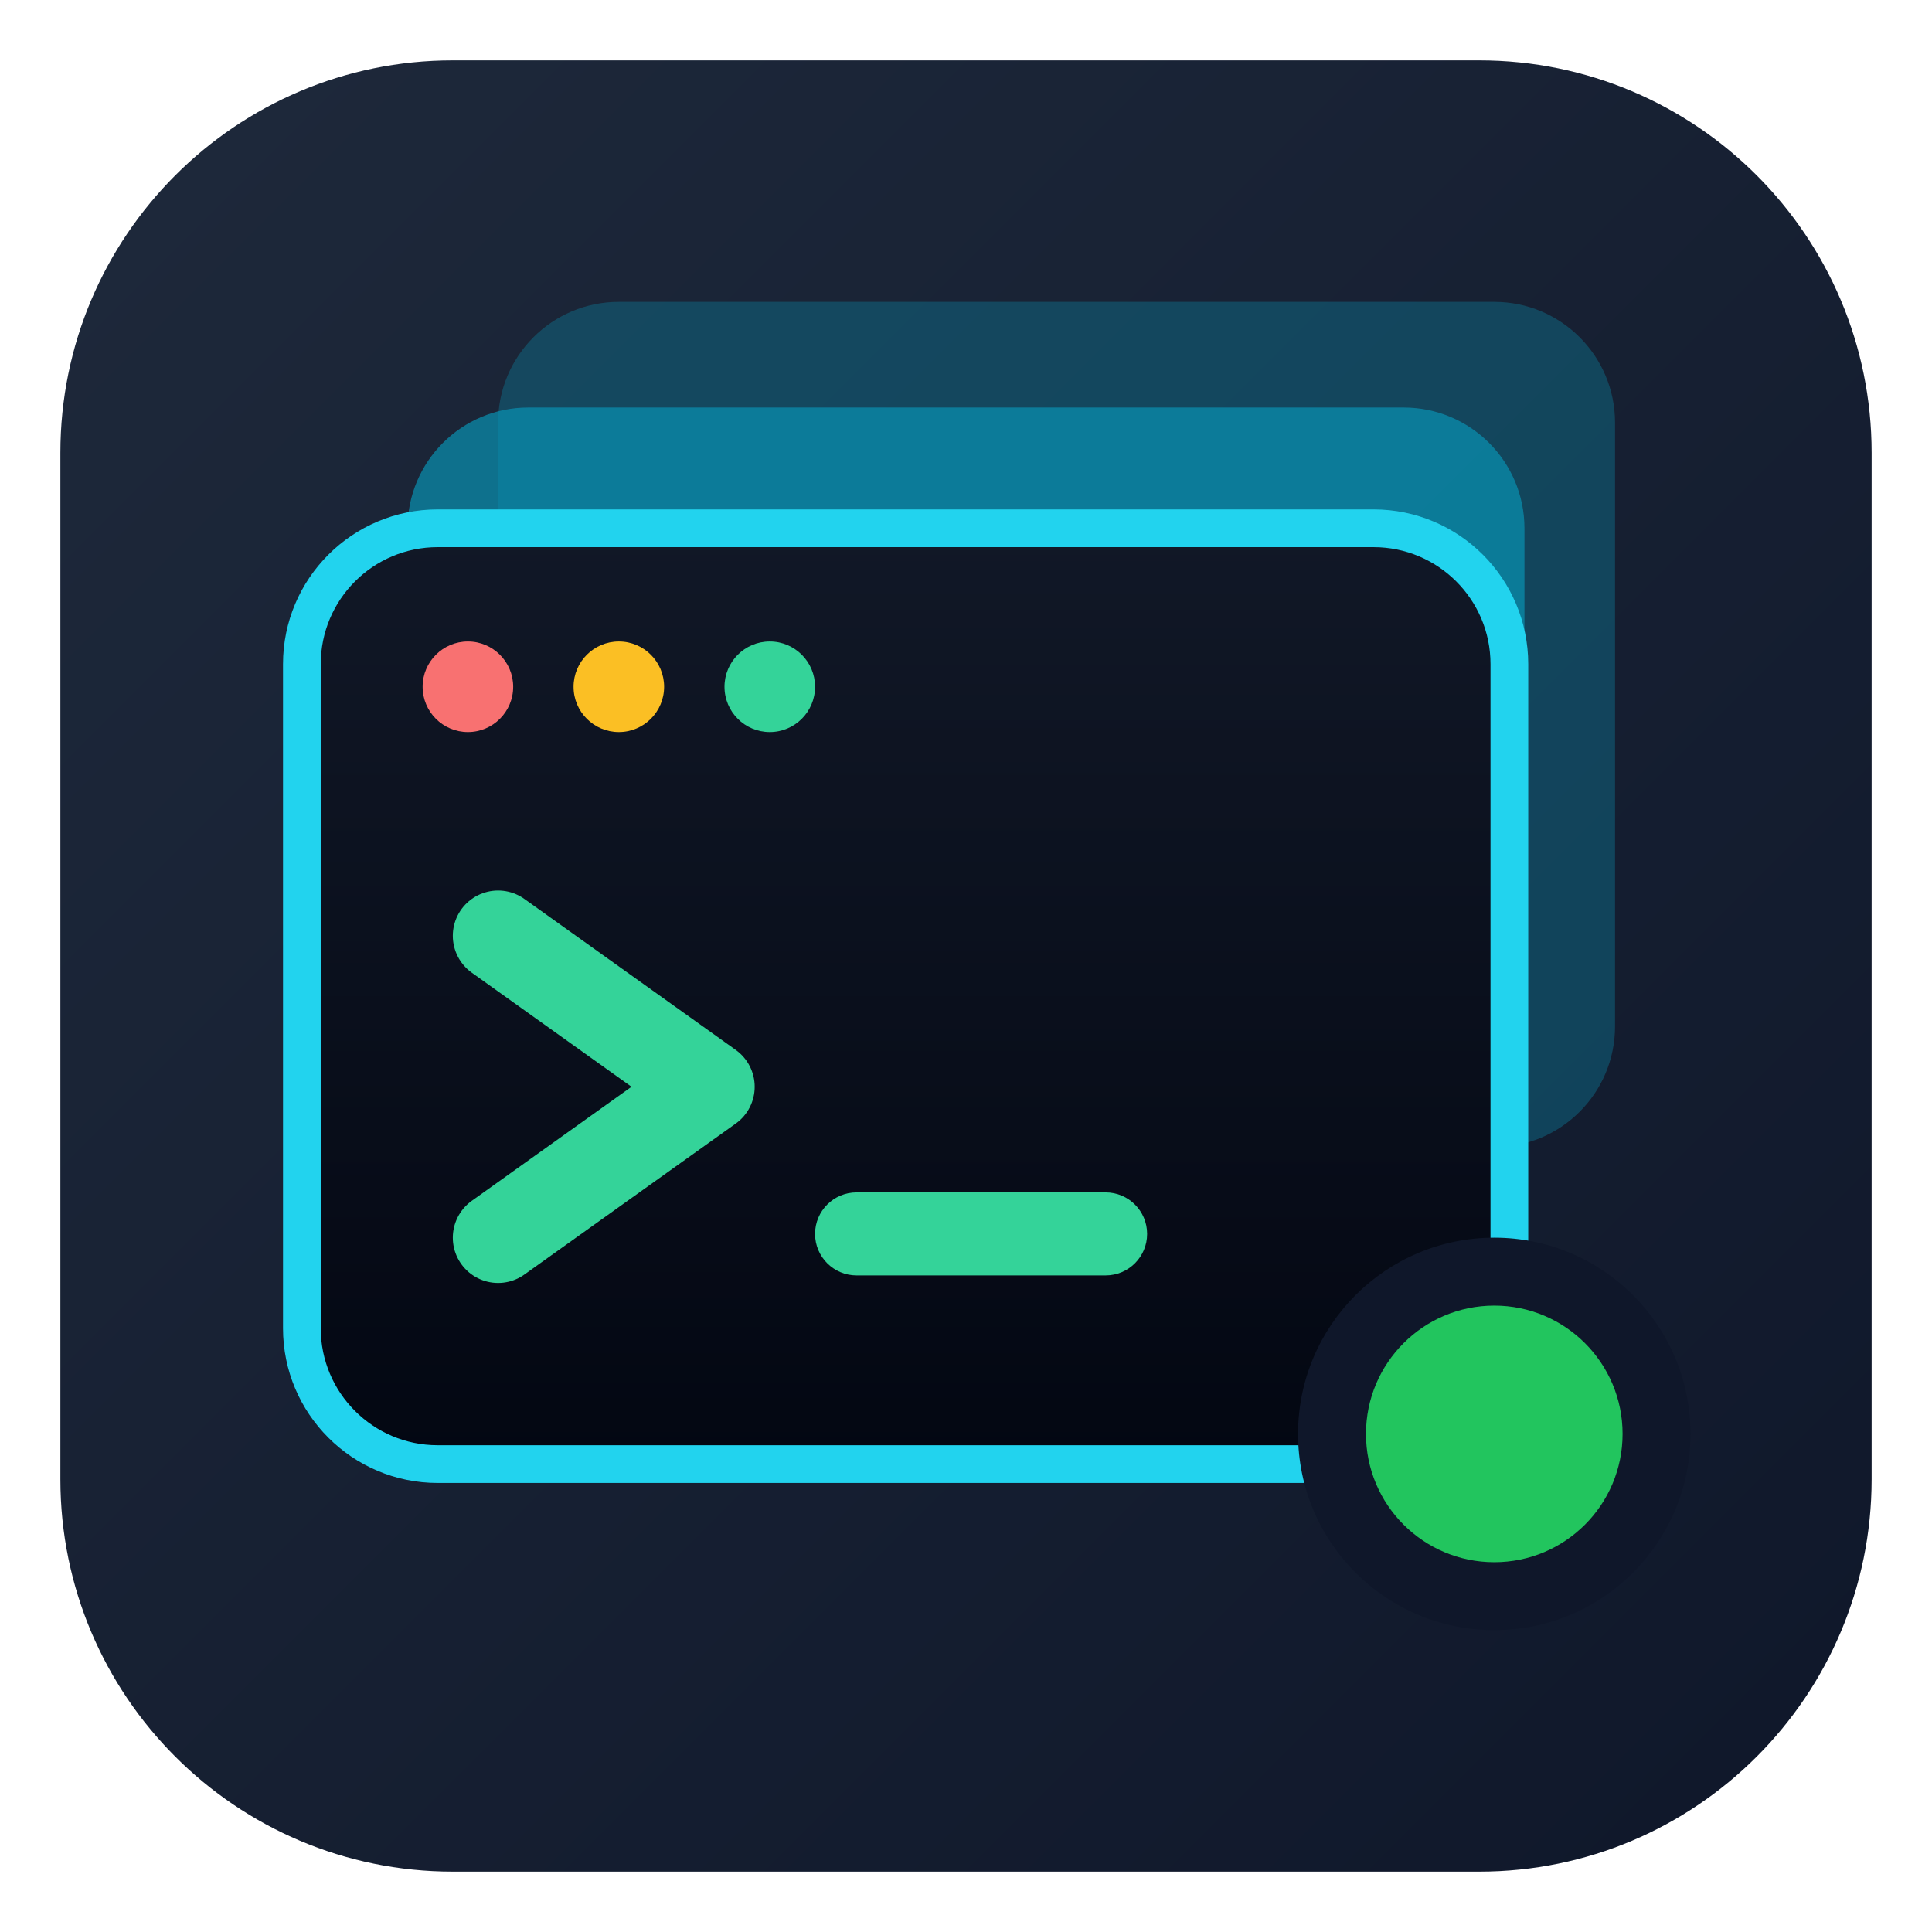
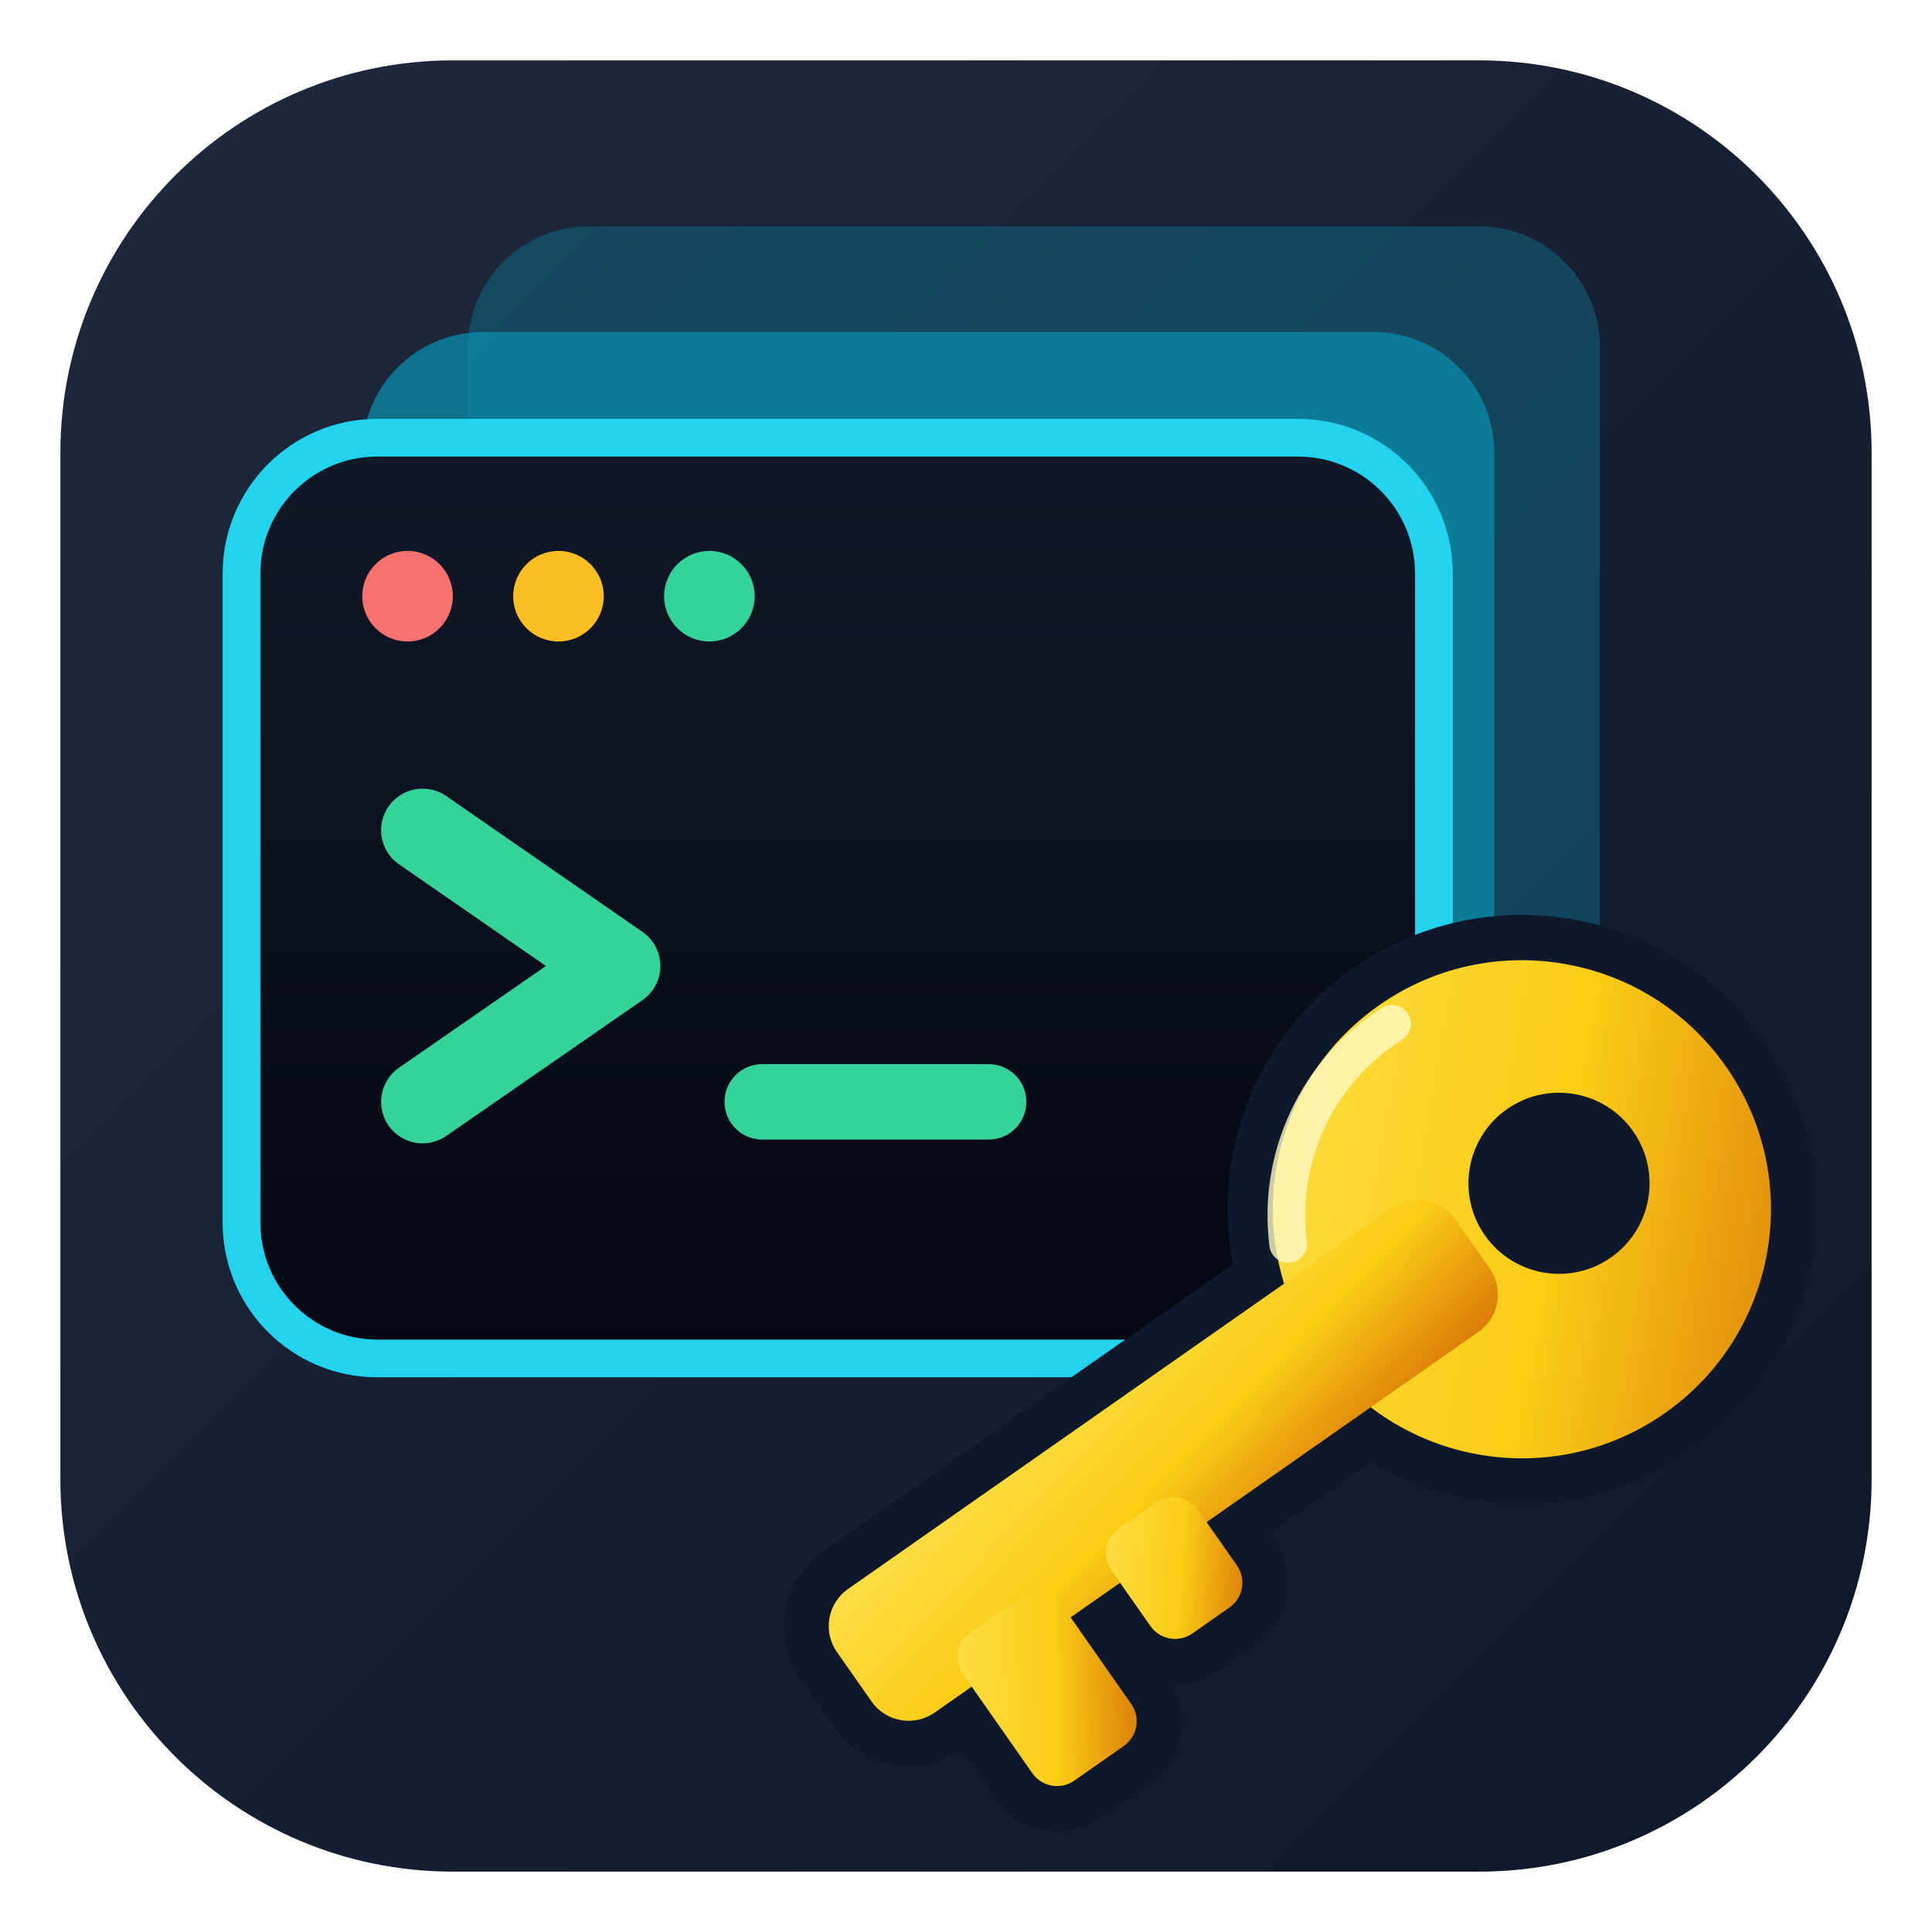
<svg xmlns="http://www.w3.org/2000/svg" viewBox="0 0 256 256" width="256" height="256">
  <defs>
    <linearGradient id="bg" x1="0" y1="0" x2="1" y2="1">
      <stop offset="0" stop-color="#1e293b" />
      <stop offset="1" stop-color="#0f172a" />
    </linearGradient>
    <linearGradient id="card" x1="0" y1="0" x2="0" y2="1">
      <stop offset="0" stop-color="#111827" />
      <stop offset="1" stop-color="#030712" />
    </linearGradient>
+     <linearGradient id="gold" x1="0" y1="0" x2="1" y2="1">
+       <stop offset="0" stop-color="#fde047" />
+       <stop offset="0.55" stop-color="#facc15" />
+       <stop offset="1" stop-color="#d97706" />
+     </linearGradient>
  </defs>
  <rect x="8" y="8" width="240" height="240" rx="52" fill="url(#bg)" />
-   <rect x="66" y="40" width="148" height="112" rx="16" fill="#0e7490" opacity="0.45" />
-   <rect x="54" y="54" width="148" height="112" rx="16" fill="#0891b2" opacity="0.7" />
-   <rect x="40" y="70" width="160" height="124" rx="18" fill="url(#card)" stroke="#22d3ee" stroke-width="5" />
-   <circle cx="62" cy="91" r="6" fill="#f87171" />
-   <circle cx="82" cy="91" r="6" fill="#fbbf24" />
-   <circle cx="102" cy="91" r="6" fill="#34d399" />
-   <path d="M66 124 L94 144 L66 164" fill="none" stroke="#34d399" stroke-width="12" stroke-linecap="round" stroke-linejoin="round" />
-   <rect x="108" y="158" width="44" height="11" rx="5.5" fill="#34d399" />
-   <circle cx="198" cy="190" r="26" fill="#0f172a" />
-   <circle cx="198" cy="190" r="17" fill="#22c55e" />
+   <rect x="62" y="30" width="150" height="110" rx="16" fill="#0e7490" opacity="0.45" />
+   <rect x="48" y="44" width="150" height="110" rx="16" fill="#0891b2" opacity="0.7" />
+   <rect x="32" y="58" width="158" height="122" rx="18" fill="url(#card)" stroke="#22d3ee" stroke-width="5" />
+   <circle cx="54" cy="79" r="6" fill="#f87171" />
+   <circle cx="74" cy="79" r="6" fill="#fbbf24" />
+   <circle cx="94" cy="79" r="6" fill="#34d399" />
+   <path d="M56 110 L82 128 L56 146" fill="none" stroke="#34d399" stroke-width="11" stroke-linecap="round" stroke-linejoin="round" />
+   <rect x="96" y="141" width="40" height="10" rx="5" fill="#34d399" />
+   <g transform="translate(2 -12) rotate(-35 180 186)">
+     <g stroke="#0f172a" stroke-width="12" stroke-linejoin="round" fill="#0f172a">
+       <circle cx="204" cy="186" r="33" />
+       <rect x="96" y="176" width="100" height="20" rx="6" />
+       <rect x="108" y="190" width="16" height="24" rx="4" />
+       <rect x="132" y="190" width="14" height="17" rx="4" />
+     </g>
+     <g fill="url(#gold)">
+       <circle cx="204" cy="186" r="33" />
+       <rect x="96" y="176" width="100" height="20" rx="6" />
+       <rect x="108" y="190" width="16" height="24" rx="4" />
+       <rect x="132" y="190" width="14" height="17" rx="4" />
+     </g>
+     <circle cx="210" cy="186" r="12" fill="#0f172a" />
+     <path d="M176 172 A30 30 0 0 1 204 156" fill="none" stroke="#fef9c3" stroke-width="5" stroke-linecap="round" opacity="0.8" />
+   </g>
</svg>
